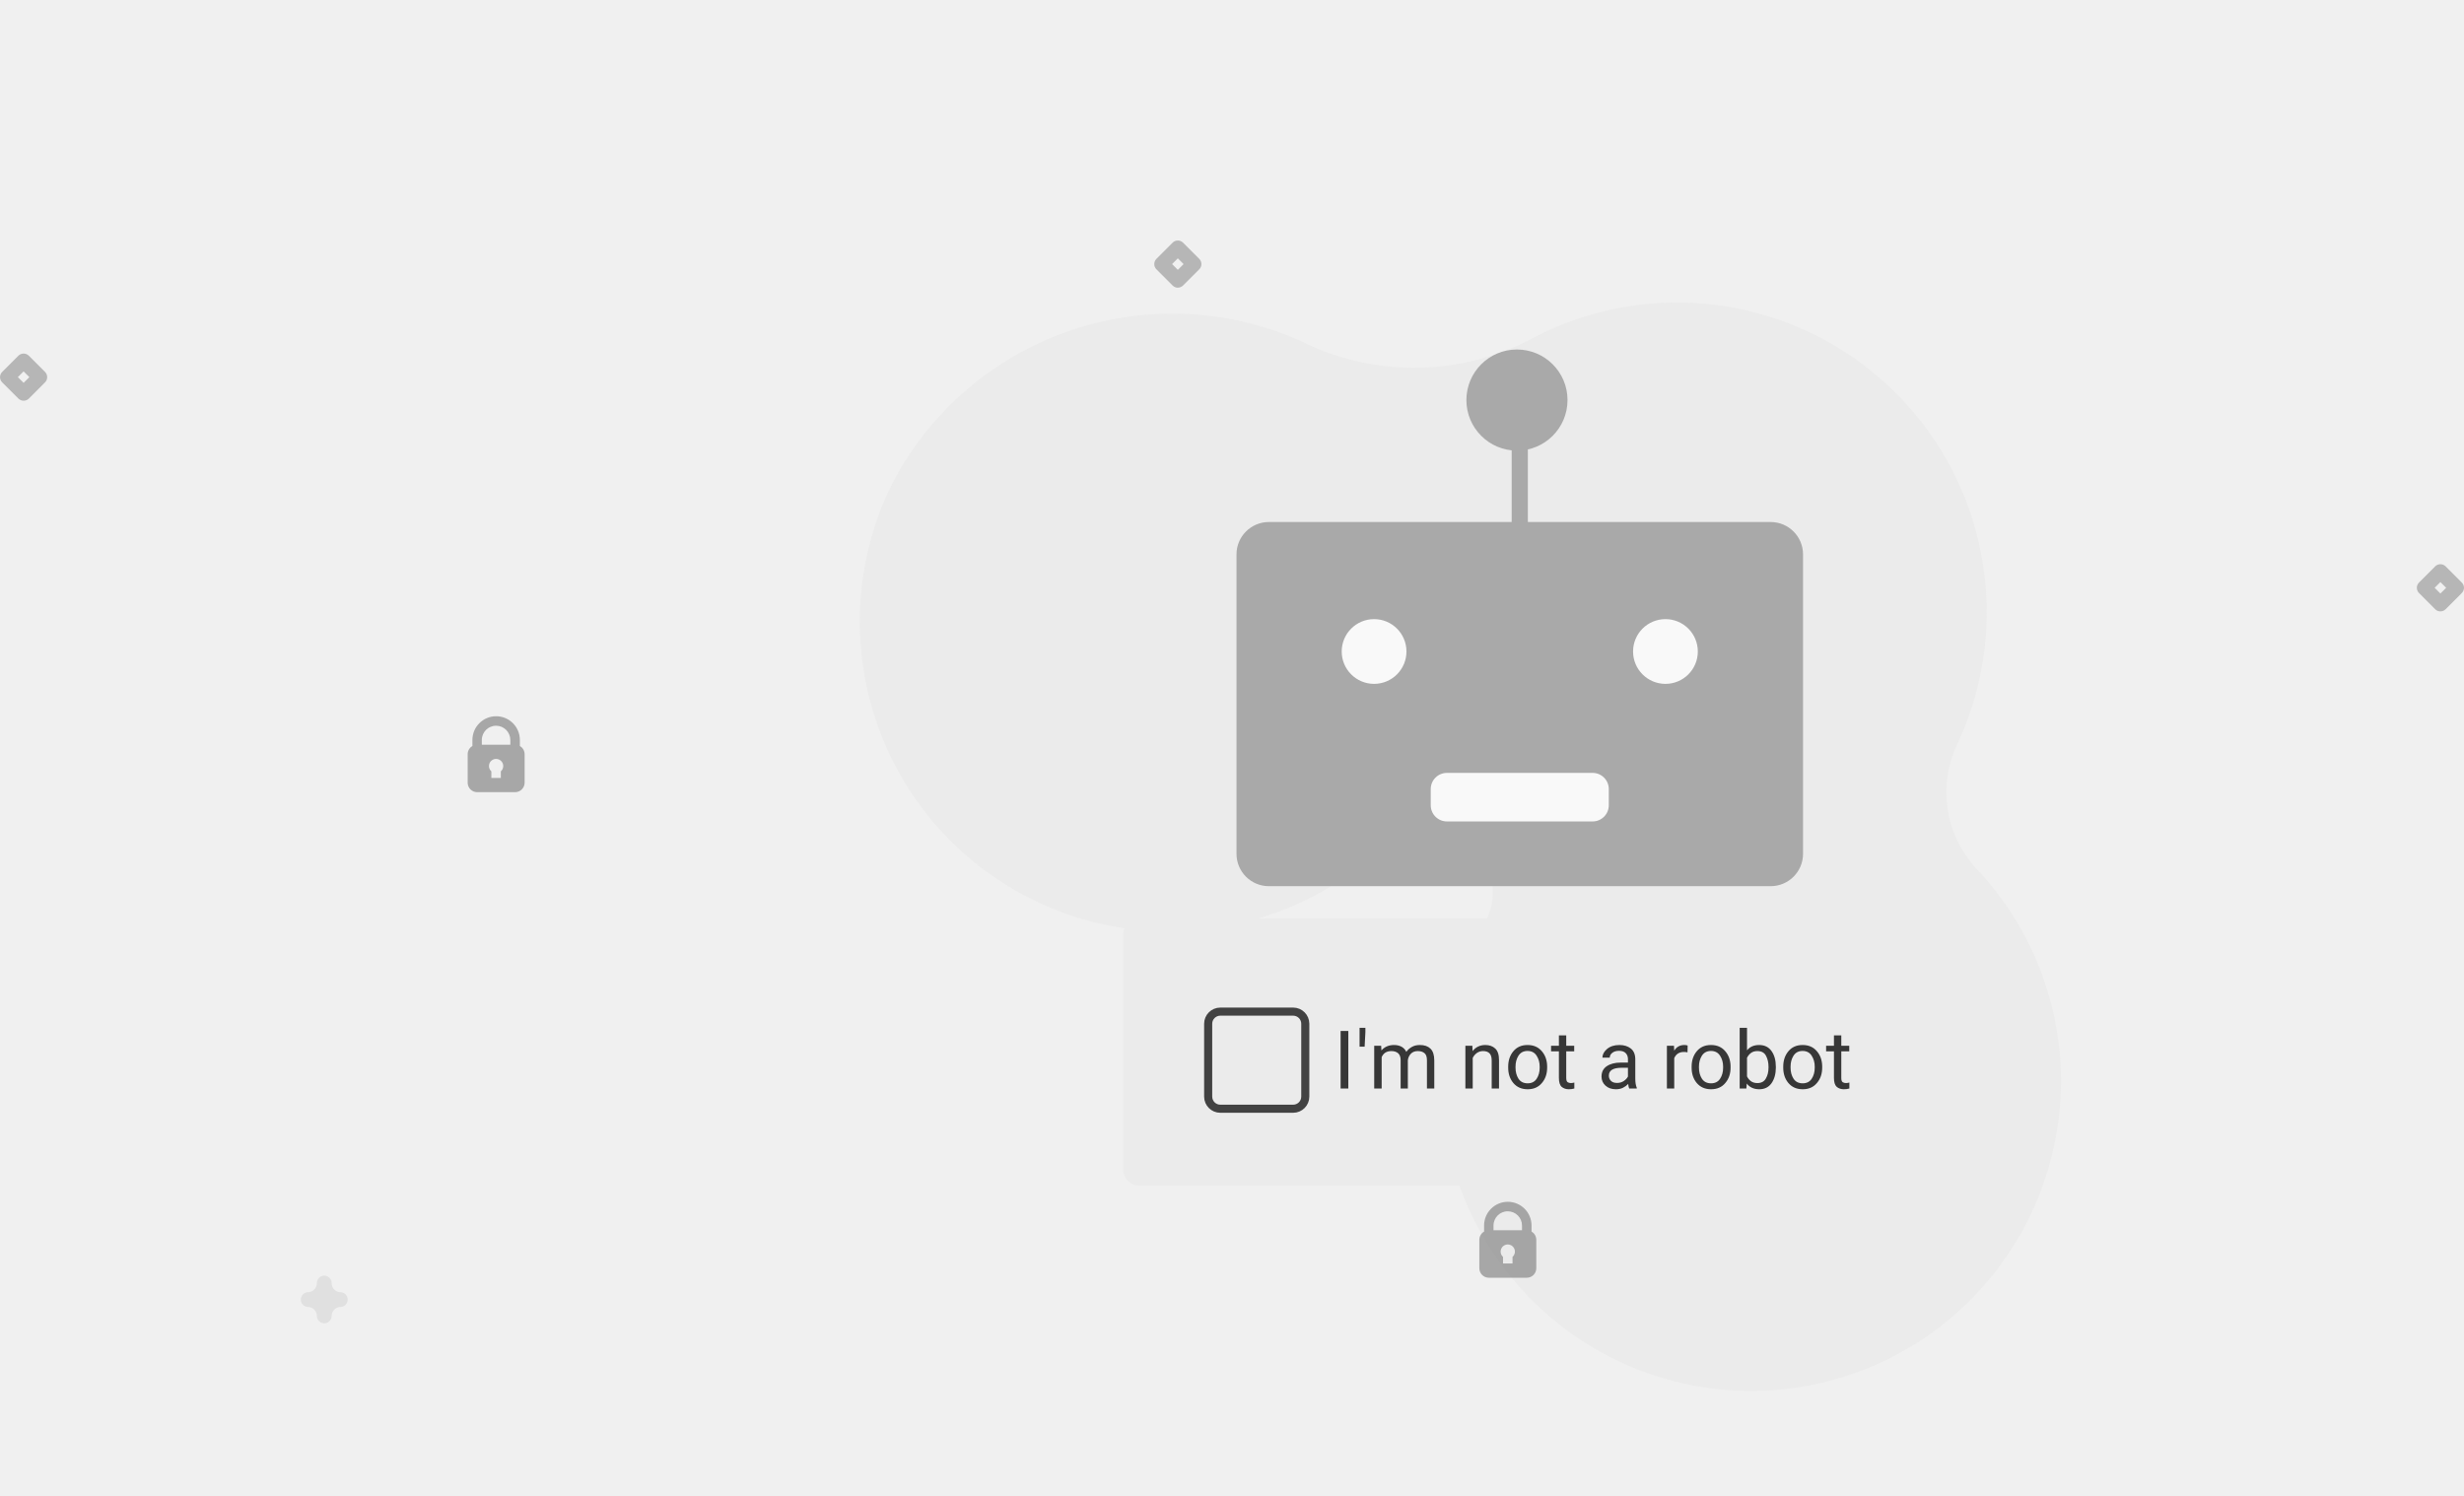
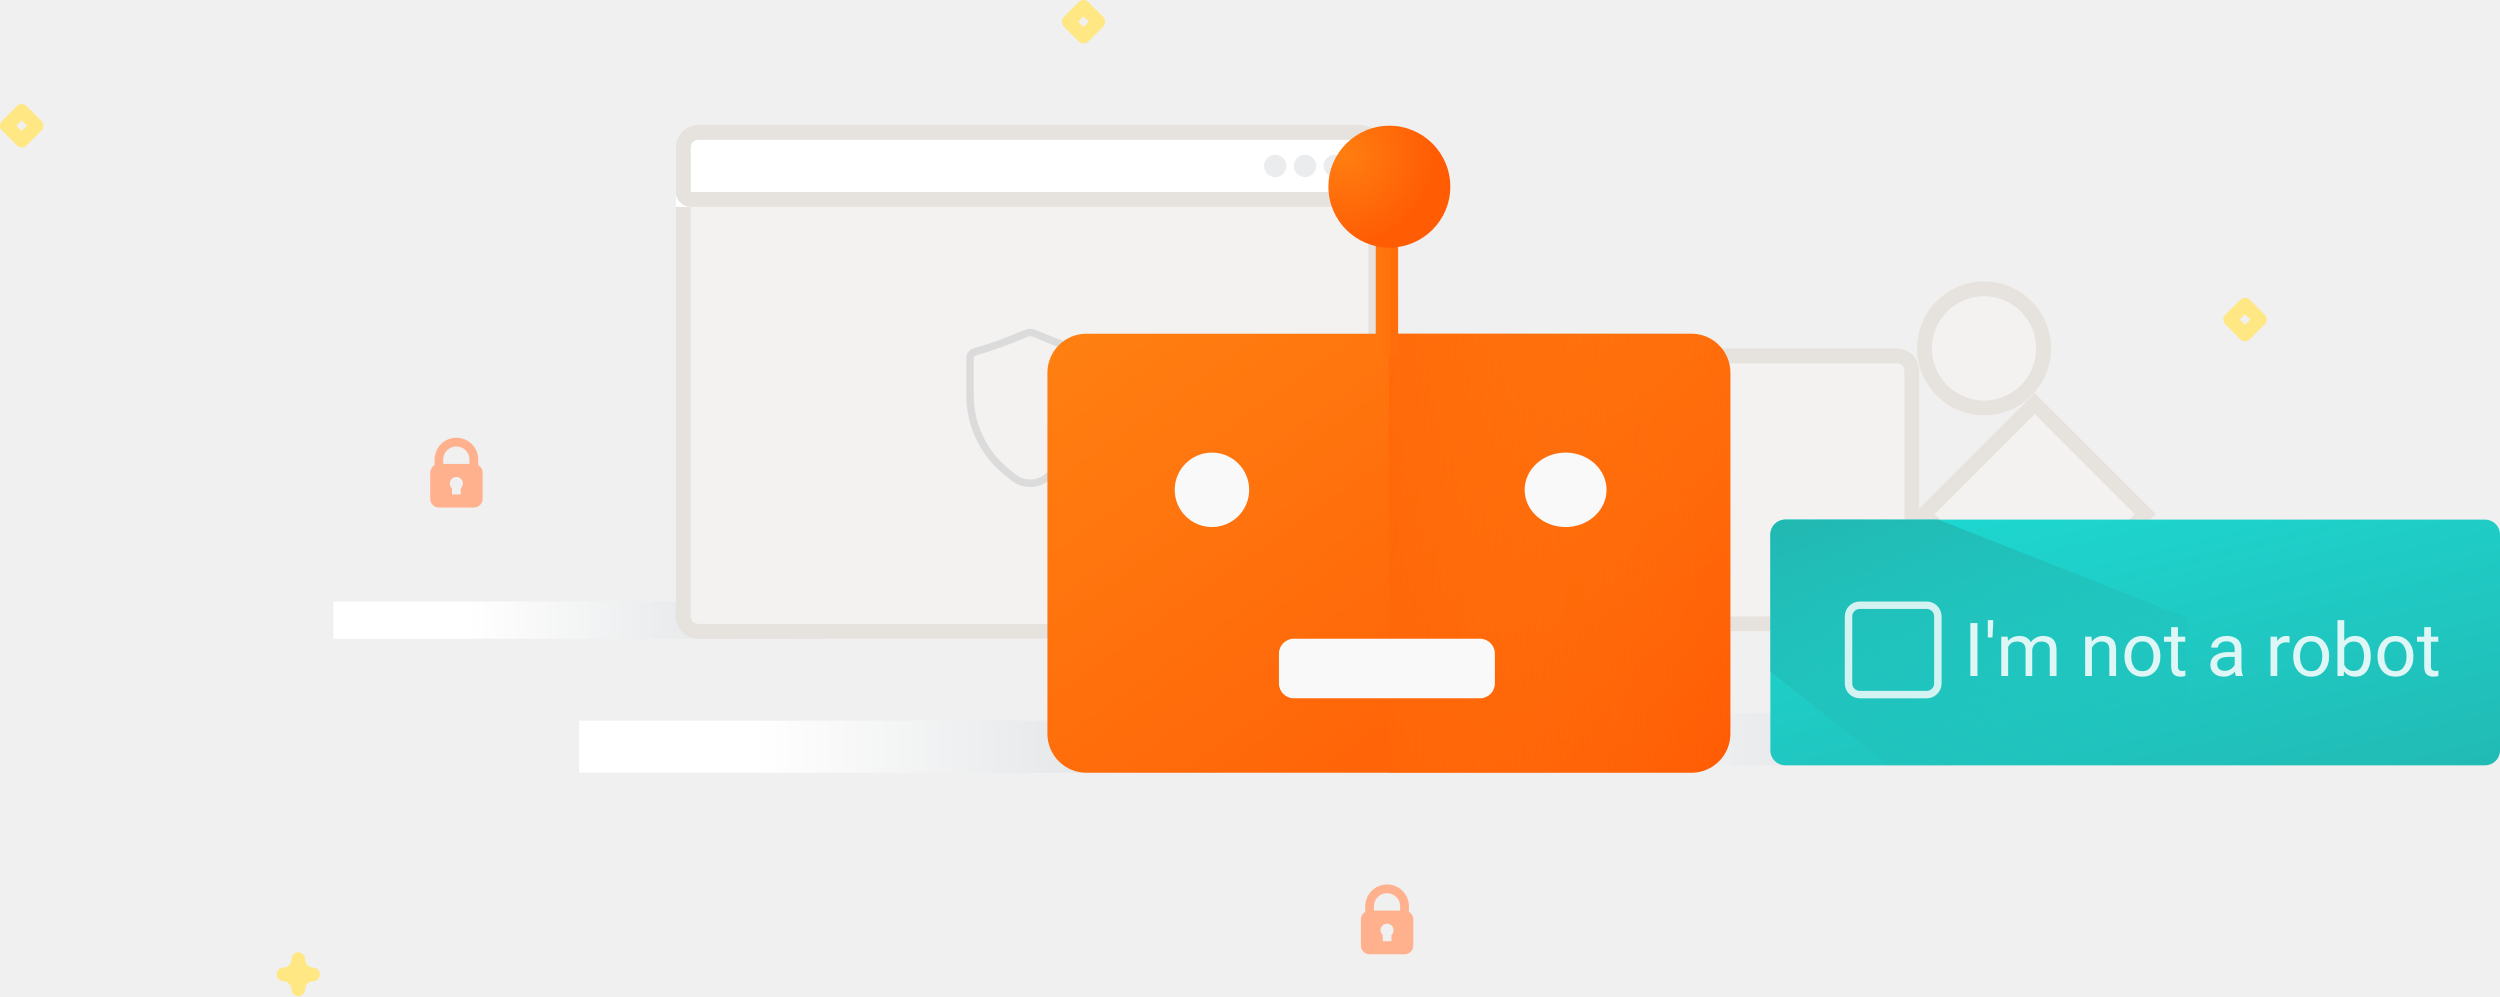
- <svg xmlns="http://www.w3.org/2000/svg" width="304.445" height="184.789" viewBox="0 0 304.445 184.789">
-   <g id="captcha-for-sso-login-illustration" transform="translate(-141.222 -68.495)">
-     <path id="Path_81" d="M163.973,73.972A38.194,38.194,0,0,0,141.32,50.558a13.869,13.869,0,0,1-8.946-12.789V37.4A38.273,38.273,0,0,0,63.3,15.568a31.233,31.233,0,0,1-25,12.959q-.437,0-.875.009A39,39,0,0,0,0,66.285a38.284,38.284,0,0,0,74.235,13.67,7.834,7.834,0,0,1,9.5-4.79l.149.042a7.814,7.814,0,0,1,5.691,8.146,38.282,38.282,0,1,0,74.393-9.387Z" transform="translate(280.616 68.495) rotate(26)" fill="#dbdbdb" opacity="0.24" />
-     <path id="Path_95" d="M424.493,166.965a.914.914,0,0,1-.914-.914,1.1,1.1,0,0,0-1.1-1.1.915.915,0,0,1,0-1.829,1.1,1.1,0,0,0,1.1-1.1.915.915,0,1,1,1.829,0,1.1,1.1,0,0,0,1.1,1.1.915.915,0,0,1,0,1.829,1.1,1.1,0,0,0-1.1,1.1.914.914,0,0,1-.914.914Z" transform="translate(-243.207 65.047)" fill="#e0e0e0" />
-     <path id="Path_96" d="M68.794,419.851a.915.915,0,0,1-.645-.267l-2-2a.914.914,0,0,1,0-1.291l2-2a.914.914,0,0,1,1.291,0l2,2a.914.914,0,0,1,0,1.291l-2,2.008A.915.915,0,0,1,68.794,419.851Zm-.711-2.917.711.711.711-.711-.711-.708Z" transform="translate(75.344 -301.841)" fill="rgba(157,157,157,0.7)" />
-     <path id="Path_98" d="M141.064,46.254a.914.914,0,0,1-.645-.267l-2-2.005a.914.914,0,0,1,0-1.291l2-2a.914.914,0,0,1,1.291,0l2,2a.914.914,0,0,1,0,1.291l-2,2a.909.909,0,0,1-.645.267Zm-.711-2.917.711.711.711-.711-.711-.711Z" transform="translate(301.688 97.79)" fill="rgba(157,157,157,0.7)" />
-     <path id="Path_98-2" data-name="Path_98" d="M141.064,46.254a.914.914,0,0,1-.645-.267l-2-2.005a.914.914,0,0,1,0-1.291l2-2a.914.914,0,0,1,1.291,0l2,2a.914.914,0,0,1,0,1.291l-2,2a.909.909,0,0,1-.645.267Zm-.711-2.917.711.711.711-.711-.711-.711Z" transform="translate(145.688 57.79)" fill="rgba(157,157,157,0.7)" />
-     <path id="padlock" d="M70.9,3.681V2.932a2.932,2.932,0,1,0-5.864,0v.749a1.169,1.169,0,0,0-.586,1.01V8.209a1.174,1.174,0,0,0,1.173,1.173h4.691a1.174,1.174,0,0,0,1.173-1.173V4.691a1.169,1.169,0,0,0-.586-1.01ZM67.963,1.173a1.761,1.761,0,0,1,1.759,1.759v.586H66.2V2.932a1.761,1.761,0,0,1,1.759-1.759Zm.586,5.635v.815H67.377V6.808a.88.88,0,1,1,1.173,0Z" transform="translate(259.555 217)" fill="#6b6b6b" opacity="0.55" />
-     <path id="padlock-2" data-name="padlock" d="M70.9,3.681V2.932a2.932,2.932,0,1,0-5.864,0v.749a1.169,1.169,0,0,0-.586,1.01V8.209a1.174,1.174,0,0,0,1.173,1.173h4.691a1.174,1.174,0,0,0,1.173-1.173V4.691a1.169,1.169,0,0,0-.586-1.01ZM67.963,1.173a1.761,1.761,0,0,1,1.759,1.759v.586H66.2V2.932a1.761,1.761,0,0,1,1.759-1.759Zm.586,5.635v.815H67.377V6.808a.88.88,0,1,1,1.173,0Z" transform="translate(134.555 157)" fill="#6b6b6b" opacity="0.55" />
-     <g id="Group_1065" data-name="Group 1065">
-       <g id="Group_1090" data-name="Group 1090" transform="translate(-16.705 -24.317)">
-         <rect id="Rectangle_408" data-name="Rectangle 408" width="70" height="45" rx="4" transform="translate(310.705 157.317)" fill="#a9a9a9" />
-         <circle id="Ellipse_128" data-name="Ellipse 128" cx="4" cy="4" r="4" transform="translate(323.705 169.317)" fill="#f9f9f9" />
-         <circle id="Ellipse_129" data-name="Ellipse 129" cx="4" cy="4" r="4" transform="translate(359.705 169.317)" fill="#f9f9f9" />
-         <rect id="Rectangle_409" data-name="Rectangle 409" width="22" height="6" rx="2" transform="translate(334.705 188.317)" fill="#f9f9f9" />
-         <circle id="Ellipse_130" data-name="Ellipse 130" cx="6.247" cy="6.247" r="6.247" transform="translate(339.111 136)" fill="#a9a9a9" />
-         <rect id="Rectangle_410" data-name="Rectangle 410" width="2" height="12" transform="translate(344.705 147.317)" fill="#a9a9a9" />
+ <svg xmlns="http://www.w3.org/2000/svg" width="335.778" height="133.802" viewBox="0 0 335.778 133.802">
+   <defs>
+     <linearGradient id="linear-gradient" x1="0.274" y1="0.5" x2="1" y2="0.5" gradientUnits="objectBoundingBox">
+       <stop offset="0" stop-color="#fff" />
+       <stop offset="1" stop-color="#dbdddf" />
+     </linearGradient>
+     <linearGradient id="linear-gradient-2" x1="0.062" x2="0.949" y2="1.225" gradientUnits="objectBoundingBox">
+       <stop offset="0" stop-color="#1ce1d9" />
+       <stop offset="0" stop-color="#1dddd5" />
+       <stop offset="0" stop-color="#1dd9d2" />
+       <stop offset="1" stop-color="#22b7b1" />
+     </linearGradient>
+     <linearGradient id="linear-gradient-3" x1="0.67" y1="1" x2="0.031" y2="-0.025" gradientUnits="objectBoundingBox">
+       <stop offset="0" stop-color="#22b9b3" stop-opacity="0" />
+       <stop offset="1" stop-color="#22b7b1" />
+     </linearGradient>
+     <linearGradient id="linear-gradient-6" x1="-0.153" x2="1.115" y2="1.149" gradientUnits="objectBoundingBox">
+       <stop offset="0" stop-color="#ff8313" />
+       <stop offset="1" stop-color="#ff5402" />
+     </linearGradient>
+     <linearGradient id="linear-gradient-7" x1="1.124" y1="0.732" x2="-0.68" y2="0.5" gradientUnits="objectBoundingBox">
+       <stop offset="0" stop-color="#ff8313" stop-opacity="0" />
+       <stop offset="1" stop-color="#ff5402" />
+     </linearGradient>
+     <linearGradient id="linear-gradient-8" x1="-0.521" y1="0.355" x2="3.027" y2="0.5" gradientUnits="objectBoundingBox">
+       <stop offset="0" stop-color="#ff7c10" />
+       <stop offset="1" stop-color="#ff5c04" />
+     </linearGradient>
+     <linearGradient id="linear-gradient-9" x1="5.782" y1="0.689" x2="-5.21" y2="0.3" gradientUnits="objectBoundingBox">
+       <stop offset="0" stop-color="#ff7c10" stop-opacity="0" />
+       <stop offset="1" stop-color="#ff5c04" />
+     </linearGradient>
+     <radialGradient id="radial-gradient" cx="0.131" cy="0.239" r="0.751" gradientTransform="translate(0.091 -0.031) rotate(20.336)" gradientUnits="objectBoundingBox">
+       <stop offset="0" stop-color="#ff7e11" />
+       <stop offset="1" stop-color="#ff5c04" />
+     </radialGradient>
+   </defs>
+   <g id="captcha-for-sso-login-illustration" transform="translate(-141.222 -98.21)">
+     <path id="Path_95" d="M424.493,166.965a.914.914,0,0,1-.914-.914,1.1,1.1,0,0,0-1.1-1.1.915.915,0,0,1,0-1.829,1.1,1.1,0,0,0,1.1-1.1.915.915,0,1,1,1.829,0,1.1,1.1,0,0,0,1.1,1.1.915.915,0,0,1,0,1.829,1.1,1.1,0,0,0-1.1,1.1.914.914,0,0,1-.914.914Z" transform="translate(-243.207 65.047)" fill="#ffe783" />
+     <path id="Path_96" d="M68.794,419.851a.915.915,0,0,1-.645-.267l-2-2a.914.914,0,0,1,0-1.291l2-2a.914.914,0,0,1,1.291,0l2,2a.914.914,0,0,1,0,1.291l-2,2.008A.915.915,0,0,1,68.794,419.851Zm-.711-2.917.711.711.711-.711-.711-.708Z" transform="translate(75.344 -301.841)" fill="#ffe783" />
+     <path id="Path_98" d="M141.064,46.254a.914.914,0,0,1-.645-.267l-2-2.005a.914.914,0,0,1,0-1.291l2-2a.914.914,0,0,1,1.291,0l2,2a.914.914,0,0,1,0,1.291l-2,2a.909.909,0,0,1-.645.267Zm-.711-2.917.711.711.711-.711-.711-.711Z" transform="translate(301.688 97.79)" fill="#ffe783" />
+     <g id="Rectangle_861" data-name="Rectangle 861" transform="translate(361 145)" fill="#f4f2f1" stroke="#e6e3df" stroke-width="2">
+       <rect width="38" height="38" rx="3" stroke="none" />
+       <rect x="1" y="1" width="36" height="36" rx="2" fill="none" />
+     </g>
+     <g id="Rectangle_862" data-name="Rectangle 862" transform="translate(398.236 167.266) rotate(-45)" fill="#f4f2f1" stroke="#e6e3df" stroke-width="2">
+       <rect width="23" height="23" rx="1" stroke="none" />
+       <rect x="1" y="1" width="21" height="21" fill="none" />
+     </g>
+     <g id="Ellipse_341" data-name="Ellipse 341" transform="translate(398.7 136)" fill="#f4f2f1" stroke="#e6e3df" stroke-width="2">
+       <circle cx="9" cy="9" r="9" stroke="none" />
+       <circle cx="9" cy="9" r="8" fill="none" />
+     </g>
+     <path id="Path_98-2" data-name="Path_98" d="M141.064,46.254a.914.914,0,0,1-.645-.267l-2-2.005a.914.914,0,0,1,0-1.291l2-2a.914.914,0,0,1,1.291,0l2,2a.914.914,0,0,1,0,1.291l-2,2a.909.909,0,0,1-.645.267Zm-.711-2.917.711.711.711-.711-.711-.711Z" transform="translate(145.688 57.79)" fill="#ffe783" />
+     <path id="padlock" d="M70.9,3.681V2.932a2.932,2.932,0,1,0-5.864,0v.749a1.169,1.169,0,0,0-.586,1.01V8.209a1.174,1.174,0,0,0,1.173,1.173h4.691a1.174,1.174,0,0,0,1.173-1.173V4.691a1.169,1.169,0,0,0-.586-1.01ZM67.963,1.173a1.761,1.761,0,0,1,1.759,1.759v.586H66.2V2.932a1.761,1.761,0,0,1,1.759-1.759Zm.586,5.635v.815H67.377V6.808a.88.88,0,1,1,1.173,0Z" transform="translate(259.555 217)" fill="#ffb18d" />
+     <path id="padlock-2" data-name="padlock" d="M70.9,3.681V2.932a2.932,2.932,0,1,0-5.864,0v.749a1.169,1.169,0,0,0-.586,1.01V8.209a1.174,1.174,0,0,0,1.173,1.173h4.691a1.174,1.174,0,0,0,1.173-1.173V4.691a1.169,1.169,0,0,0-.586-1.01ZM67.963,1.173a1.761,1.761,0,0,1,1.759,1.759v.586H66.2V2.932a1.761,1.761,0,0,1,1.759-1.759Zm.586,5.635v.815H67.377V6.808a.88.88,0,1,1,1.173,0Z" transform="translate(134.555 157)" fill="#ffb18d" />
+     <g id="Group_1065" data-name="Group 1065" transform="translate(-18 21)">
+       <rect id="Rectangle_450" data-name="Rectangle 450" width="86" height="7" transform="translate(336 173)" fill="url(#linear-gradient)" />
+       <rect id="Rectangle_407" data-name="Rectangle 407" width="98" height="33" rx="2" transform="translate(397 147)" fill="url(#linear-gradient-2)" />
+       <path id="Path_2149" data-name="Path 2149" d="M2,0H22.552L56,13.2V33H15.966L0,20.415V2A2,2,0,0,1,2,0Z" transform="translate(397 147)" fill="url(#linear-gradient-3)" />
+       <text id="I_m_not_a_robot" data-name="I'm not a robot" transform="translate(455 168)" fill="#fff" font-size="10" font-family="Roboto-Regular, Roboto" opacity="0.85">
+         <tspan x="-32.026" y="0">I'm not a robot</tspan>
+       </text>
+       <g id="Rectangle_406" data-name="Rectangle 406" transform="translate(407 158)" fill="none" stroke="#fff" stroke-width="1" opacity="0.8">
+         <rect width="13" height="13" rx="2" stroke="none" />
+         <rect x="0.5" y="0.5" width="12" height="12" rx="1.5" fill="none" />
      </g>
-       <g id="Group_1095" data-name="Group 1095" transform="translate(-40 6)">
-         <rect id="Rectangle_407" data-name="Rectangle 407" width="98" height="33" rx="2" transform="translate(320 176)" fill="#ebebeb" />
-         <text id="I_m_not_a_robot" data-name="I'm not a robot" transform="translate(378 197)" fill="#181818" font-size="10" font-family="Roboto-Regular, Roboto" opacity="0.85">
-           <tspan x="-32.026" y="0">I'm not a robot</tspan>
-         </text>
-         <g id="Rectangle_406" data-name="Rectangle 406" transform="translate(330 187)" fill="none" stroke="#181818" stroke-width="1" opacity="0.8">
-           <rect width="13" height="13" rx="2" stroke="none" />
-           <rect x="0.5" y="0.5" width="12" height="12" rx="1.5" fill="none" />
-         </g>
+     </g>
+     <g id="Group_1138" data-name="Group 1138" transform="translate(-48 -7)">
+       <rect id="Rectangle_448" data-name="Rectangle 448" width="66" height="5" transform="translate(234 186)" fill="url(#linear-gradient)" />
+       <g id="Path_2110" data-name="Path 2110" transform="translate(280 122)" fill="#f4f2f1">
+         <path d="M 92 68 L 3 68 C 1.897 68 1 67.103 1 66 L 1 3 C 1 1.897 1.897 1 3 1 L 92 1 C 93.103 1 94 1.897 94 3 L 94 66 C 94 67.103 93.103 68 92 68 Z" stroke="none" />
+         <path d="M 3 2 C 2.449 2 2 2.449 2 3 L 2 66 C 2 66.551 2.449 67 3 67 L 92 67 C 92.551 67 93 66.551 93 66 L 93 3 C 93 2.449 92.551 2 92 2 L 3 2 M 3 0 L 92 0 C 93.657 0 95 1.343 95 3 L 95 66 C 95 67.657 93.657 69 92 69 L 3 69 C 1.343 69 0 67.657 0 66 L 0 3 C 0 1.343 1.343 0 3 0 Z" stroke="none" fill="#e6e3df" />
      </g>
+       <g id="Rectangle_376" data-name="Rectangle 376" transform="translate(280 122)" fill="#fff" stroke="#e6e3df" stroke-width="2">
+         <path d="M3,0H92a3,3,0,0,1,3,3v8a0,0,0,0,1,0,0H0a0,0,0,0,1,0,0V3A3,3,0,0,1,3,0Z" stroke="none" />
+         <path d="M3,1H92a2,2,0,0,1,2,2V9a1,1,0,0,1-1,1H2A1,1,0,0,1,1,9V3A2,2,0,0,1,3,1Z" fill="none" />
+       </g>
+       <circle id="Ellipse_110" data-name="Ellipse 110" cx="1.5" cy="1.5" r="1.5" transform="translate(367 126)" fill="#eaecee" />
+       <circle id="Ellipse_111" data-name="Ellipse 111" cx="1.5" cy="1.5" r="1.5" transform="translate(363 126)" fill="#eaecee" />
+       <circle id="Ellipse_112" data-name="Ellipse 112" cx="1.5" cy="1.5" r="1.5" transform="translate(359 126)" fill="#eaecee" />
+       <path id="Path_2111" data-name="Path 2111" d="M58.9.117a55.078,55.078,0,0,1-6.819,2.476.83.83,0,0,0-.661.815V8.455a13.153,13.153,0,0,0,4.852,10.2l.948.771a3.611,3.611,0,0,0,4.558,0l.948-.771a13.153,13.153,0,0,0,4.852-10.2V3.408a.83.83,0,0,0-.661-.815A55.076,55.076,0,0,1,60.095.117a1.594,1.594,0,0,0-1.2,0Z" transform="translate(268.087 149.88)" fill="#f4f2f1" stroke="#dbdbdb" stroke-width="1" />
+     </g>
+     <g id="Group_1139" data-name="Group 1139" transform="translate(-43.705 -20.905)">
+       <rect id="Rectangle_449" data-name="Rectangle 449" width="86" height="7" transform="translate(262.705 215.905)" fill="url(#linear-gradient)" />
+       <path id="Path_2137" data-name="Path 2137" d="M5.242,0H86.49a5.242,5.242,0,0,1,5.242,5.242V53.729A5.242,5.242,0,0,1,86.49,58.97H5.242A5.242,5.242,0,0,1,0,53.729V5.242A5.242,5.242,0,0,1,5.242,0Z" transform="translate(325.607 163.935)" fill="url(#linear-gradient-6)" />
+       <path id="Path_2138" data-name="Path 2138" d="M35,0H75.624a5.242,5.242,0,0,1,5.242,5.242V53.729a5.242,5.242,0,0,1-5.242,5.242H35Z" transform="translate(336.473 163.935)" fill="url(#linear-gradient-7)" />
+       <circle id="Ellipse_128" data-name="Ellipse 128" cx="5" cy="5" r="5" transform="translate(342.705 179.904)" fill="#f9f9f9" />
+       <ellipse id="Ellipse_129" data-name="Ellipse 129" cx="5.5" cy="5" rx="5.5" ry="5" transform="translate(389.705 179.904)" fill="#f9f9f9" />
+       <rect id="Rectangle_409" data-name="Rectangle 409" width="29" height="8" rx="2" transform="translate(356.705 204.904)" fill="#f9f9f9" />
+       <rect id="Rectangle_410" data-name="Rectangle 410" width="3" height="16" transform="translate(369.705 150.904)" fill="url(#linear-gradient-8)" />
+       <rect id="Rectangle_445" data-name="Rectangle 445" width="1" height="16" transform="translate(371.705 150.904)" fill="url(#linear-gradient-9)" />
+       <circle id="Ellipse_130" data-name="Ellipse 130" cx="8.186" cy="8.186" r="8.186" transform="translate(363.348 136)" fill="url(#radial-gradient)" />
    </g>
  </g>
</svg>
